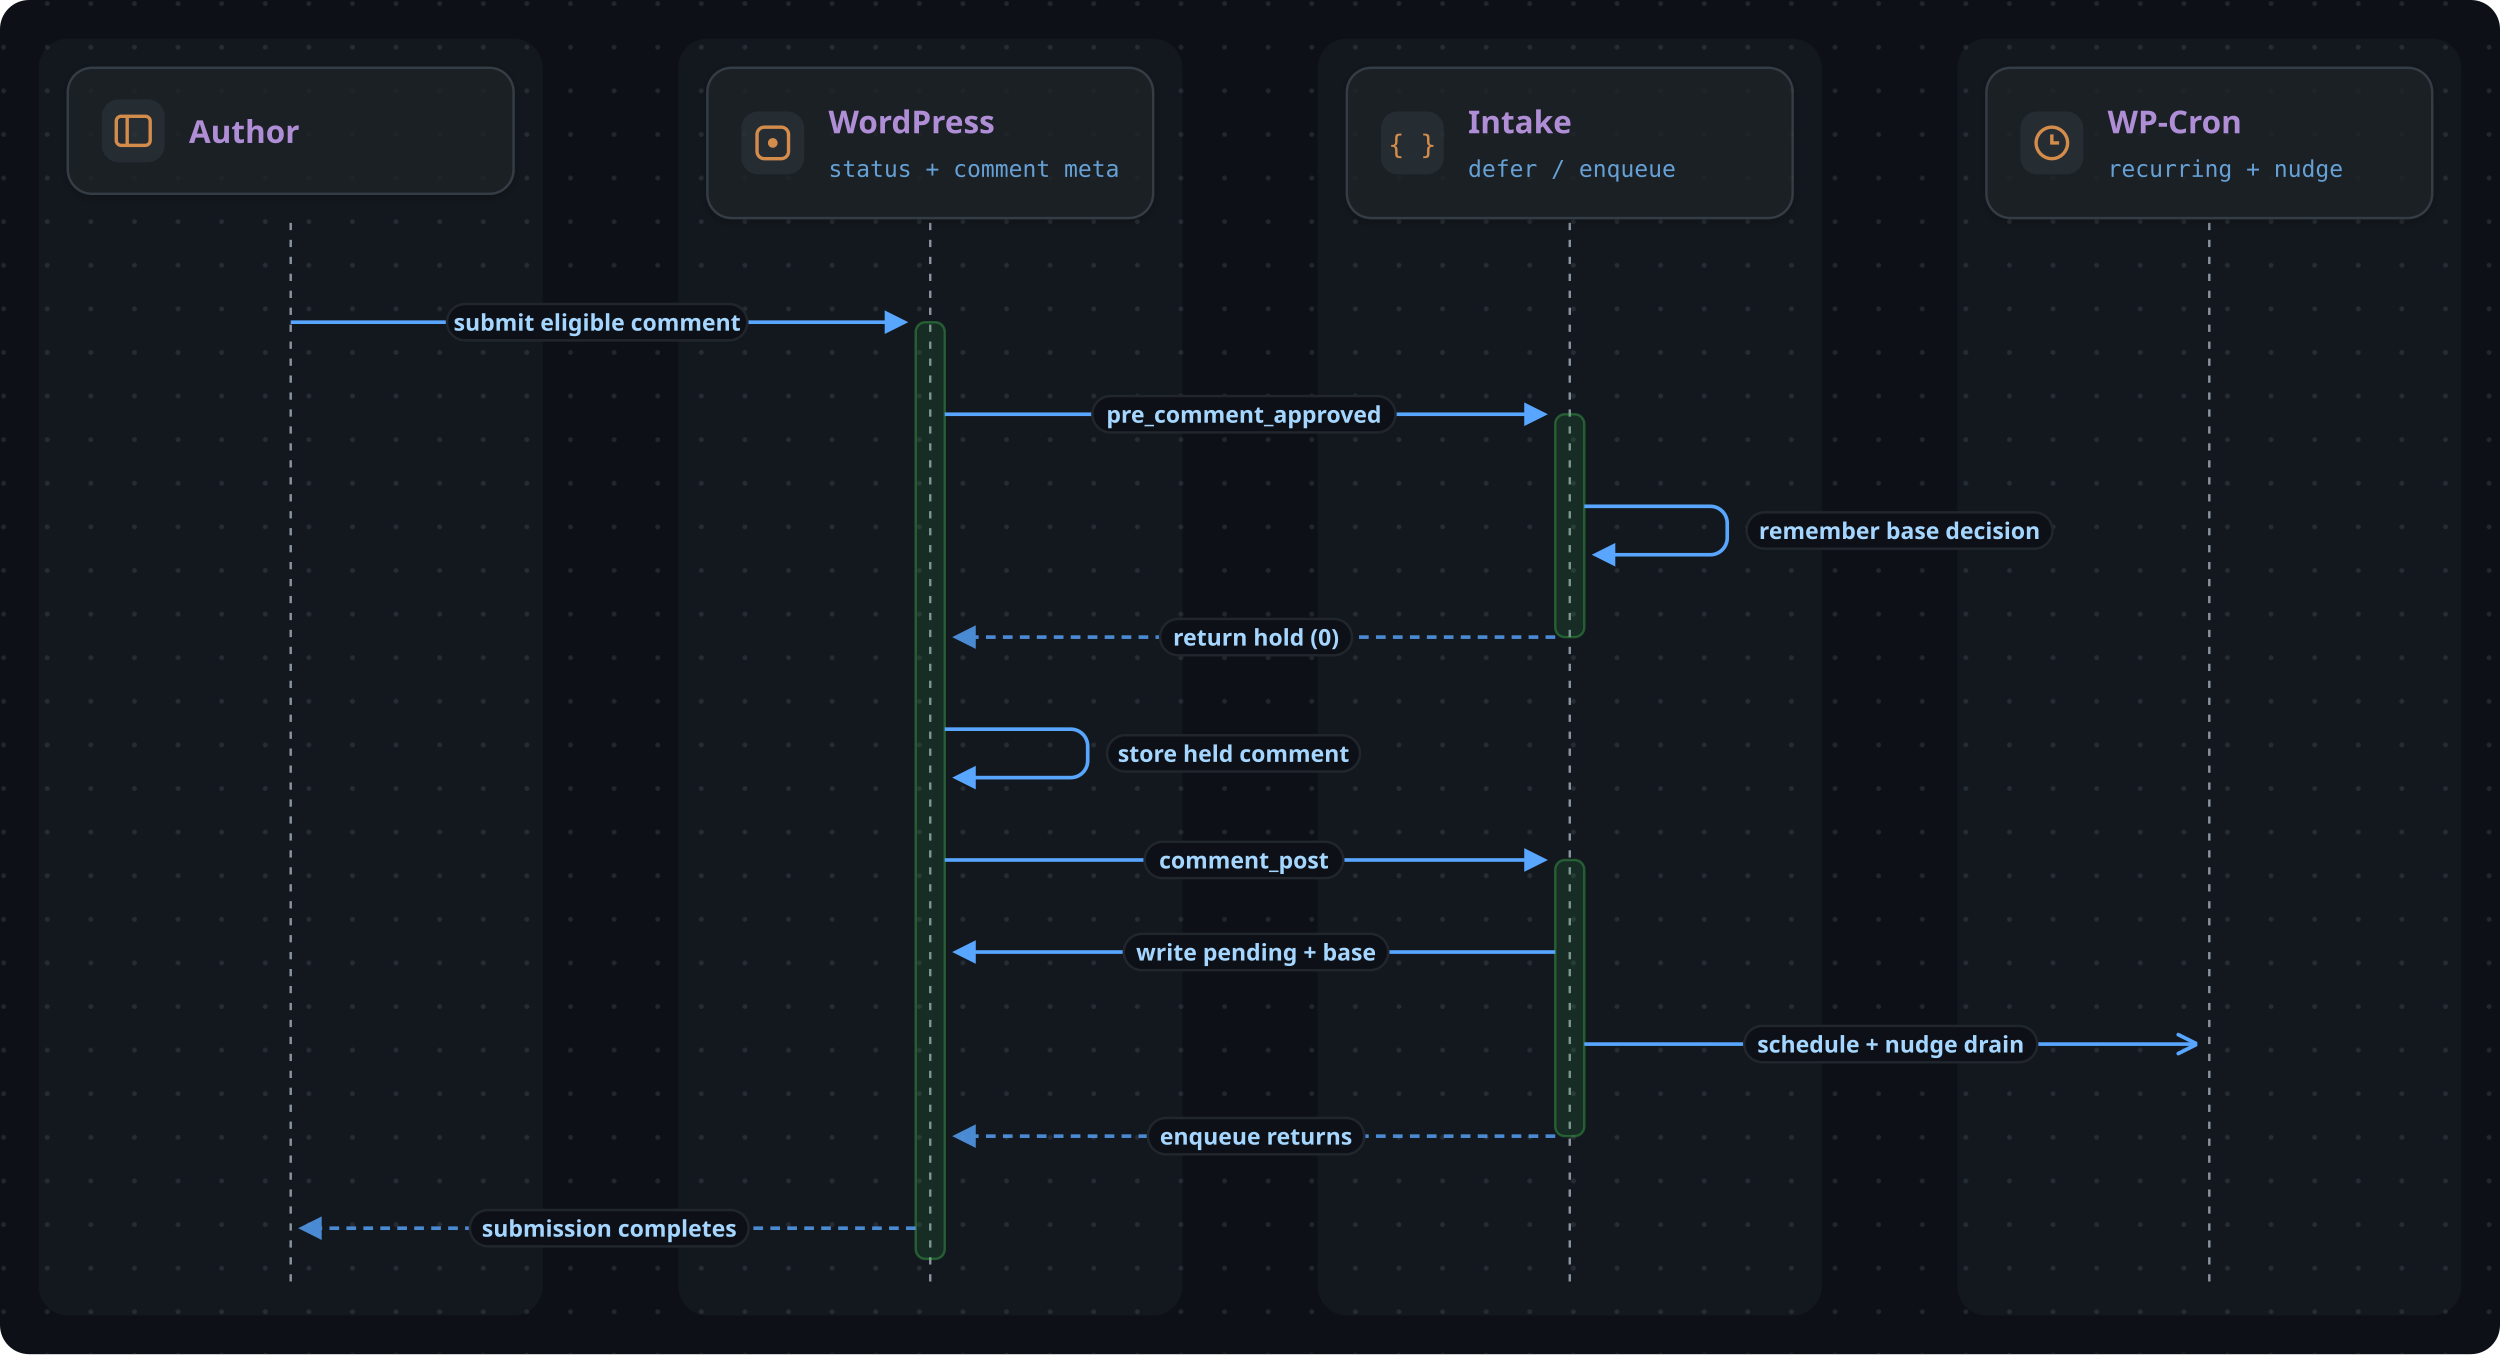
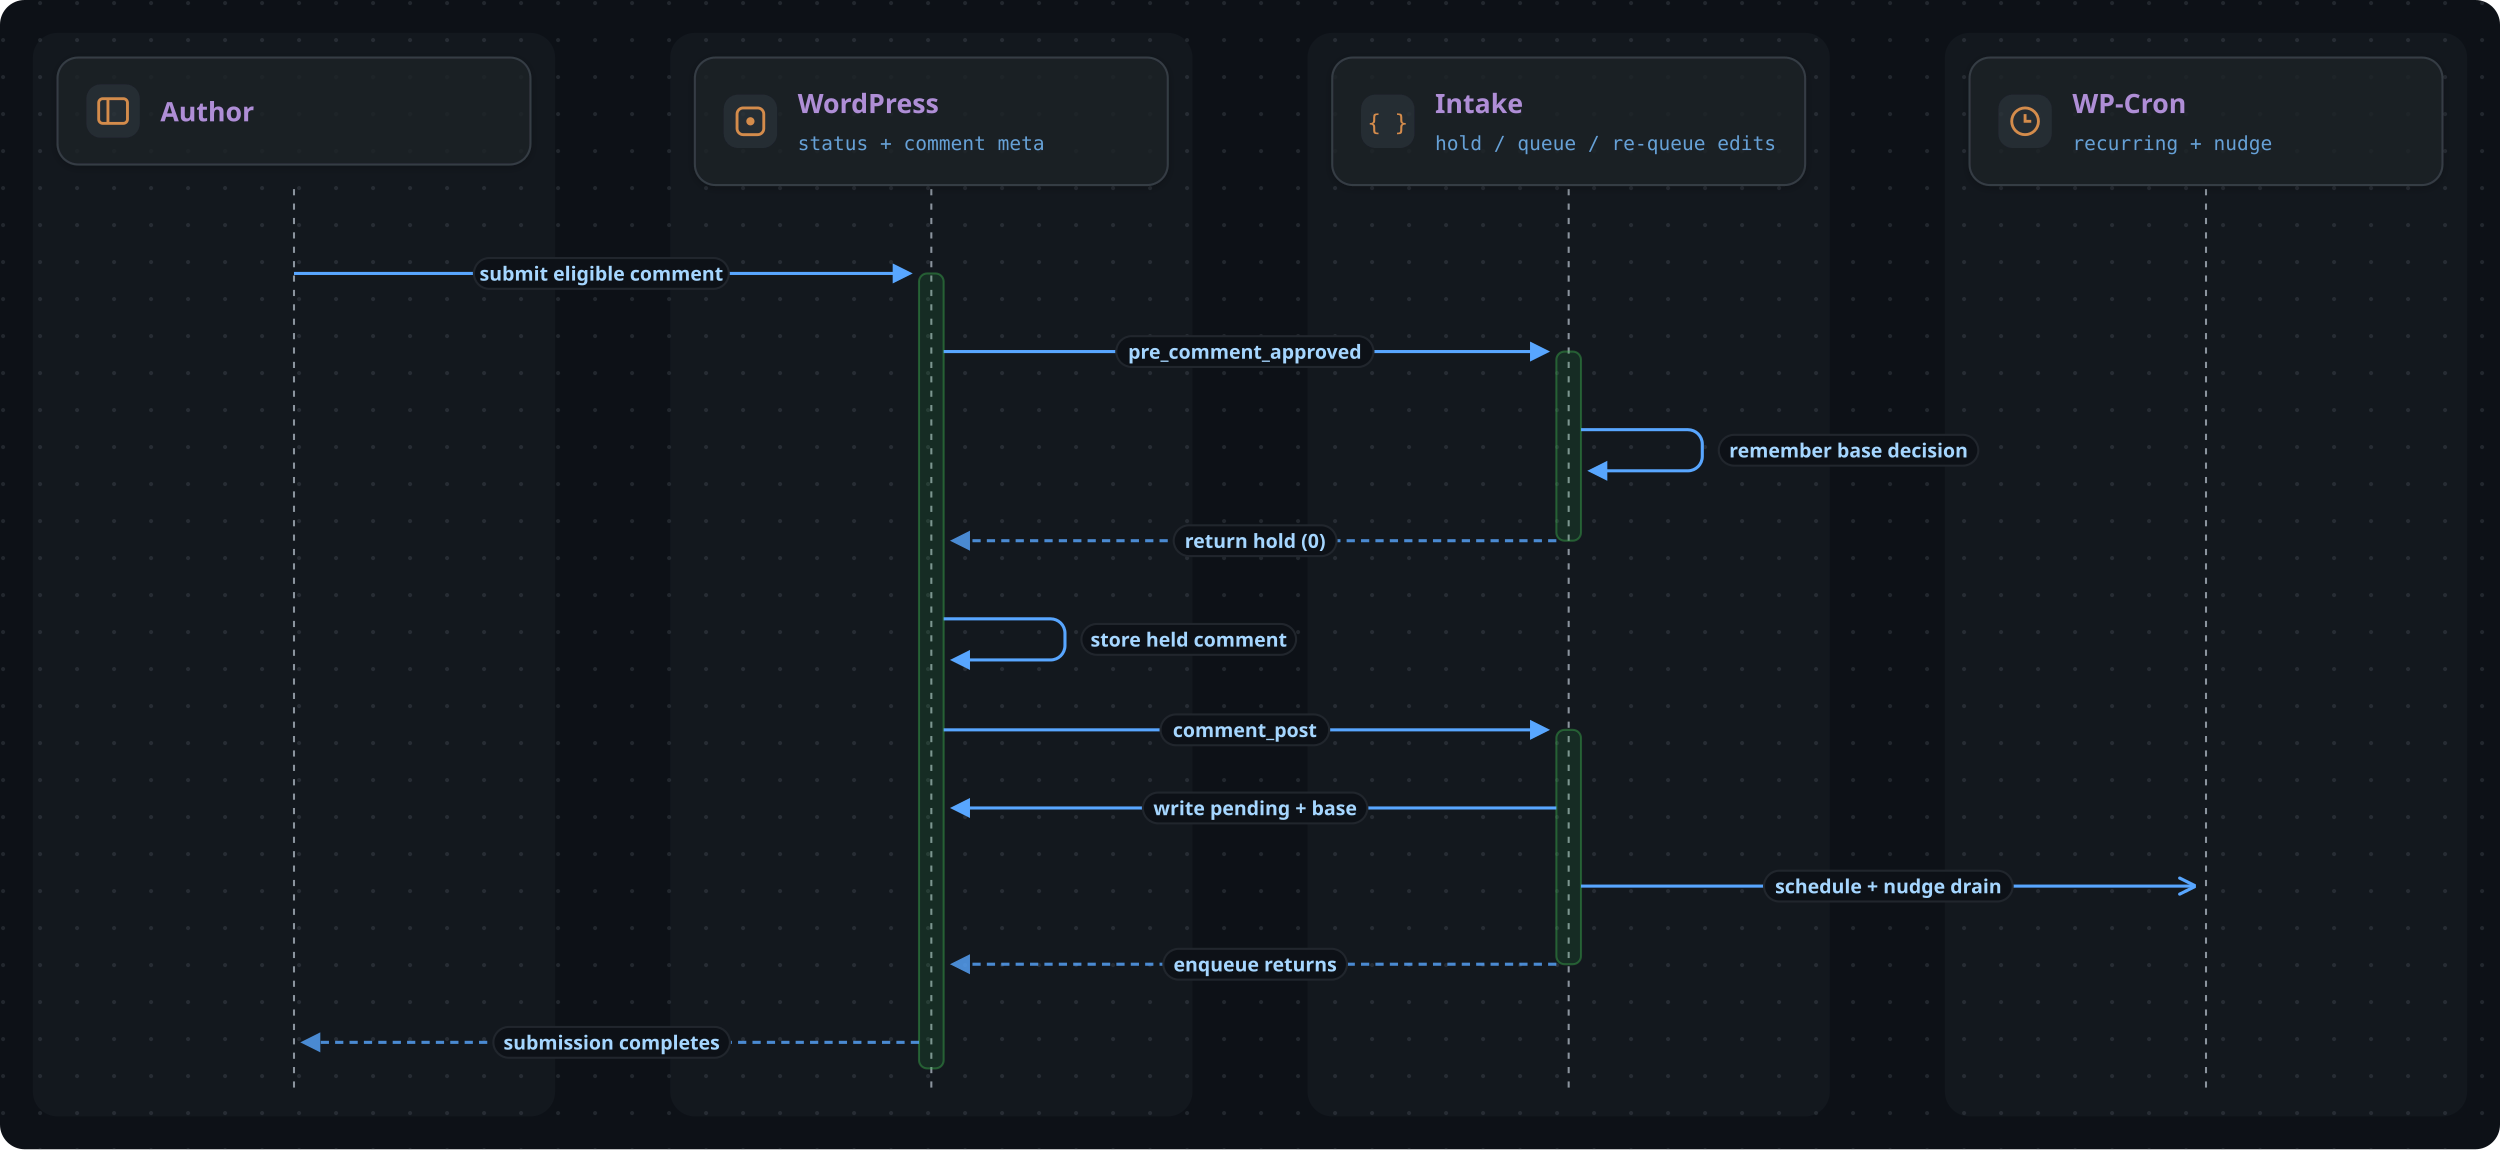
- <svg xmlns="http://www.w3.org/2000/svg" viewBox="0 0 1032 559" width="1032" height="559" role="img" aria-label="Eligible comment submission" font-family="-apple-system, BlinkMacSystemFont, &quot;Segoe UI&quot;, &quot;Noto Sans&quot;, Helvetica, Arial, sans-serif">
+ <svg xmlns="http://www.w3.org/2000/svg" viewBox="0 0 1216 559" width="1216" height="559" role="img" aria-label="Eligible comment submission" font-family="-apple-system, BlinkMacSystemFont, &quot;Segoe UI&quot;, &quot;Noto Sans&quot;, Helvetica, Arial, sans-serif">
  <defs>
    <pattern id="dots" width="18" height="18" patternUnits="userSpaceOnUse">
      <circle cx="1.5" cy="1.5" r="1" fill="rgba(110,118,129,.22)" />
    </pattern>
    <marker id="mk-added" viewBox="0 0 10 10" refX="8" refY="5" markerWidth="6.5" markerHeight="6.5" orient="auto-start-reverse">
      <path d="M0,0 L10,5 L0,10 z" fill="#3fb950" />
    </marker>
    <marker id="mko-added" viewBox="0 0 10 10" refX="10" refY="5" markerWidth="6.5" markerHeight="6.5" orient="auto-start-reverse">
      <path d="M2,1 L10,5 L2,9" fill="none" stroke="#3fb950" stroke-width="1.6" stroke-linecap="round" stroke-linejoin="round" />
    </marker>
    <marker id="mk-modified" viewBox="0 0 10 10" refX="8" refY="5" markerWidth="6.5" markerHeight="6.5" orient="auto-start-reverse">
      <path d="M0,0 L10,5 L0,10 z" fill="#d29922" />
    </marker>
    <marker id="mko-modified" viewBox="0 0 10 10" refX="10" refY="5" markerWidth="6.5" markerHeight="6.5" orient="auto-start-reverse">
      <path d="M2,1 L10,5 L2,9" fill="none" stroke="#d29922" stroke-width="1.6" stroke-linecap="round" stroke-linejoin="round" />
    </marker>
    <marker id="mk-removed" viewBox="0 0 10 10" refX="8" refY="5" markerWidth="6.5" markerHeight="6.5" orient="auto-start-reverse">
      <path d="M0,0 L10,5 L0,10 z" fill="#f85149" />
    </marker>
    <marker id="mko-removed" viewBox="0 0 10 10" refX="10" refY="5" markerWidth="6.5" markerHeight="6.5" orient="auto-start-reverse">
      <path d="M2,1 L10,5 L2,9" fill="none" stroke="#f85149" stroke-width="1.6" stroke-linecap="round" stroke-linejoin="round" />
    </marker>
    <marker id="mk-neutral" viewBox="0 0 10 10" refX="8" refY="5" markerWidth="6.5" markerHeight="6.5" orient="auto-start-reverse">
      <path d="M0,0 L10,5 L0,10 z" fill="#58a6ff" />
    </marker>
    <marker id="mko-neutral" viewBox="0 0 10 10" refX="10" refY="5" markerWidth="6.5" markerHeight="6.5" orient="auto-start-reverse">
      <path d="M2,1 L10,5 L2,9" fill="none" stroke="#58a6ff" stroke-width="1.6" stroke-linecap="round" stroke-linejoin="round" />
    </marker>
  </defs>
-   <rect x="0" y="0" width="1032" height="559" rx="12" fill="#0d1117" />
-   <rect x="0" y="0" width="1032" height="559" rx="12" fill="url(#dots)" />
+   <rect x="0" y="0" width="1216" height="559" rx="12" fill="#0d1117" />
+   <rect x="0" y="0" width="1216" height="559" rx="12" fill="url(#dots)" />
  <g transform="translate(12,10)">
    <g>
-       <rect class="lanebox" x="4" y="6" width="208" height="527" rx="12" fill="rgba(110,118,129,.07)" />
-       <rect class="lanebox" x="268" y="6" width="208" height="527" rx="12" fill="rgba(110,118,129,.07)" />
-       <rect class="lanebox" x="532" y="6" width="208" height="527" rx="12" fill="rgba(110,118,129,.07)" />
-       <rect class="lanebox" x="796" y="6" width="208" height="527" rx="12" fill="rgba(110,118,129,.07)" />
+       <rect class="lanebox" x="4" y="6" width="254" height="527" rx="12" fill="rgba(110,118,129,.07)" />
+       <rect class="lanebox" x="314" y="6" width="254" height="527" rx="12" fill="rgba(110,118,129,.07)" />
+       <rect class="lanebox" x="624" y="6" width="254" height="527" rx="12" fill="rgba(110,118,129,.07)" />
+       <rect class="lanebox" x="934" y="6" width="254" height="527" rx="12" fill="rgba(110,118,129,.07)" />
    </g>
    <g>
-       <line class="lifeline" x1="108" y1="82" x2="108" y2="521" stroke="#8b949e" stroke-width="1" stroke-dasharray="3 4" />
-       <line class="lifeline" x1="372" y1="82" x2="372" y2="521" stroke="#8b949e" stroke-width="1" stroke-dasharray="3 4" />
-       <rect class="actbar" x="366" y="123" width="12" height="386.67" rx="4" fill="rgba(46,160,67,.15)" stroke="rgba(63,185,80,.4)" />
-       <line class="lifeline" x1="636" y1="82" x2="636" y2="521" stroke="#8b949e" stroke-width="1" stroke-dasharray="3 4" />
-       <rect class="actbar" x="630" y="161" width="12" height="92" rx="4" fill="rgba(46,160,67,.15)" stroke="rgba(63,185,80,.4)" />
-       <rect class="actbar" x="630" y="345" width="12" height="114" rx="4" fill="rgba(46,160,67,.15)" stroke="rgba(63,185,80,.4)" />
-       <line class="lifeline" x1="900" y1="82" x2="900" y2="521" stroke="#8b949e" stroke-width="1" stroke-dasharray="3 4" />
+       <line class="lifeline" x1="131" y1="82" x2="131" y2="521" stroke="#8b949e" stroke-width="1" stroke-dasharray="3 4" />
+       <line class="lifeline" x1="441" y1="82" x2="441" y2="521" stroke="#8b949e" stroke-width="1" stroke-dasharray="3 4" />
+       <rect class="actbar" x="435" y="123" width="12" height="386.67" rx="4" fill="rgba(46,160,67,.15)" stroke="rgba(63,185,80,.4)" />
+       <line class="lifeline" x1="751" y1="82" x2="751" y2="521" stroke="#8b949e" stroke-width="1" stroke-dasharray="3 4" />
+       <rect class="actbar" x="745" y="161" width="12" height="92" rx="4" fill="rgba(46,160,67,.15)" stroke="rgba(63,185,80,.4)" />
+       <rect class="actbar" x="745" y="345" width="12" height="114" rx="4" fill="rgba(46,160,67,.15)" stroke="rgba(63,185,80,.4)" />
+       <line class="lifeline" x1="1061" y1="82" x2="1061" y2="521" stroke="#8b949e" stroke-width="1" stroke-dasharray="3 4" />
    </g>
    <g>
      <g class="cardsh context" filter="drop-shadow(0 1px 2px rgba(0,0,0,.28))" opacity="0.82">
-         <rect class="card" x="16" y="18" width="184" height="52" rx="10" fill="#1c2128" stroke-width="1" stroke="#3d444d" />
+         <rect class="card" x="16" y="18" width="230" height="52" rx="10" fill="#1c2128" stroke-width="1" stroke="#3d444d" />
        <rect class="chip" x="30" y="31" width="26" height="26" rx="7" fill="rgba(110,118,129,.18)" />
        <g>
          <rect class="glyph-stroke" x="36" y="38" width="14" height="12" rx="2" stroke="#ffa657" stroke-width="1.4" fill="none" />
          <path class="glyph-stroke" d="M40.5,38 v12" stroke="#ffa657" stroke-width="1.4" fill="none" />
        </g>
        <text class="ntitle" x="66" y="49" font-size="13" font-weight="600" fill="#d2a8ff">Author</text>
      </g>
      <g class="cardsh context" filter="drop-shadow(0 1px 2px rgba(0,0,0,.28))" opacity="0.82">
-         <rect class="card" x="280" y="18" width="184" height="62" rx="10" fill="#1c2128" stroke-width="1" stroke="#3d444d" />
-         <rect class="chip" x="294" y="36" width="26" height="26" rx="7" fill="rgba(110,118,129,.18)" />
+         <rect class="card" x="326" y="18" width="230" height="62" rx="10" fill="#1c2128" stroke-width="1" stroke="#3d444d" />
+         <rect class="chip" x="340" y="36" width="26" height="26" rx="7" fill="rgba(110,118,129,.18)" />
        <g>
-           <rect class="glyph-stroke" x="300.5" y="42.5" width="13" height="13" rx="3" stroke="#ffa657" stroke-width="1.4" fill="none" />
-           <circle class="glyph" fill="#ffa657" cx="307" cy="49" r="2" />
+           <rect class="glyph-stroke" x="346.5" y="42.5" width="13" height="13" rx="3" stroke="#ffa657" stroke-width="1.4" fill="none" />
+           <circle class="glyph" fill="#ffa657" cx="353" cy="49" r="2" />
        </g>
-         <text class="ntitle" x="330" y="45" font-size="13" font-weight="600" fill="#d2a8ff">WordPress</text>
-         <text class="nsub" x="330" y="63" font-size="9.5" fill="#79c0ff" font-family="ui-monospace, SFMono-Regular, &quot;SF Mono&quot;, Menlo, Consolas, monospace">status + comment meta</text>
+         <text class="ntitle" x="376" y="45" font-size="13" font-weight="600" fill="#d2a8ff">WordPress</text>
+         <text class="nsub" x="376" y="63" font-size="9.5" fill="#79c0ff" font-family="ui-monospace, SFMono-Regular, &quot;SF Mono&quot;, Menlo, Consolas, monospace">status + comment meta</text>
      </g>
      <g class="cardsh context" filter="drop-shadow(0 1px 2px rgba(0,0,0,.28))" opacity="0.82">
-         <rect class="card" x="544" y="18" width="184" height="62" rx="10" fill="#1c2128" stroke-width="1" stroke="#3d444d" />
-         <rect class="chip" x="558" y="36" width="26" height="26" rx="7" fill="rgba(110,118,129,.18)" />
+         <rect class="card" x="636" y="18" width="230" height="62" rx="10" fill="#1c2128" stroke-width="1" stroke="#3d444d" />
+         <rect class="chip" x="650" y="36" width="26" height="26" rx="7" fill="rgba(110,118,129,.18)" />
        <g>
-           <text class="glyph" x="571" y="53.5" text-anchor="middle" fill="#ffa657" font-size="11" font-family="ui-monospace, SFMono-Regular, &quot;SF Mono&quot;, Menlo, Consolas, monospace">{ }</text>
+           <text class="glyph" x="663" y="53.5" text-anchor="middle" fill="#ffa657" font-size="11" font-family="ui-monospace, SFMono-Regular, &quot;SF Mono&quot;, Menlo, Consolas, monospace">{ }</text>
        </g>
-         <text class="ntitle" x="594" y="45" font-size="13" font-weight="600" fill="#d2a8ff">Intake</text>
-         <text class="nsub" x="594" y="63" font-size="9.5" fill="#79c0ff" font-family="ui-monospace, SFMono-Regular, &quot;SF Mono&quot;, Menlo, Consolas, monospace">defer / enqueue</text>
+         <text class="ntitle" x="686" y="45" font-size="13" font-weight="600" fill="#d2a8ff">Intake</text>
+         <text class="nsub" x="686" y="63" font-size="9.5" fill="#79c0ff" font-family="ui-monospace, SFMono-Regular, &quot;SF Mono&quot;, Menlo, Consolas, monospace">hold / queue / re-queue edits</text>
      </g>
      <g class="cardsh context" filter="drop-shadow(0 1px 2px rgba(0,0,0,.28))" opacity="0.82">
-         <rect class="card" x="808" y="18" width="184" height="62" rx="10" fill="#1c2128" stroke-width="1" stroke="#3d444d" />
-         <rect class="chip" x="822" y="36" width="26" height="26" rx="7" fill="rgba(110,118,129,.18)" />
+         <rect class="card" x="946" y="18" width="230" height="62" rx="10" fill="#1c2128" stroke-width="1" stroke="#3d444d" />
+         <rect class="chip" x="960" y="36" width="26" height="26" rx="7" fill="rgba(110,118,129,.18)" />
        <g>
-           <circle class="glyph-stroke" stroke="#ffa657" stroke-width="1.4" fill="none" cx="835" cy="49" r="6.5" />
-           <path class="glyph-stroke" d="M835,45.5 V49 H838" stroke="#ffa657" stroke-width="1.4" fill="none" />
+           <circle class="glyph-stroke" stroke="#ffa657" stroke-width="1.4" fill="none" cx="973" cy="49" r="6.5" />
+           <path class="glyph-stroke" d="M973,45.5 V49 H976" stroke="#ffa657" stroke-width="1.4" fill="none" />
        </g>
-         <text class="ntitle" x="858" y="45" font-size="13" font-weight="600" fill="#d2a8ff">WP-Cron</text>
-         <text class="nsub" x="858" y="63" font-size="9.5" fill="#79c0ff" font-family="ui-monospace, SFMono-Regular, &quot;SF Mono&quot;, Menlo, Consolas, monospace">recurring + nudge</text>
+         <text class="ntitle" x="996" y="45" font-size="13" font-weight="600" fill="#d2a8ff">WP-Cron</text>
+         <text class="nsub" x="996" y="63" font-size="9.5" fill="#79c0ff" font-family="ui-monospace, SFMono-Regular, &quot;SF Mono&quot;, Menlo, Consolas, monospace">recurring + nudge</text>
      </g>
    </g>
    <g>
-       <path class="msg edge-neutral" d="M108,123 L361,123" marker-end="url(#mk-neutral)" fill="none" stroke="#58a6ff" stroke-width="1.5" />
+       <path class="msg edge-neutral" d="M131,123 L430,123" marker-end="url(#mk-neutral)" fill="none" stroke="#58a6ff" stroke-width="1.5" />
      <circle r="2.6" fill="#58a6ff" opacity="0">
-         <animateMotion dur="14s" repeatCount="indefinite" keyPoints="0;0;1;1" keyTimes="0;0;0.1;1" calcMode="linear" path="M108,123 L361,123" />
+         <animateMotion dur="14s" repeatCount="indefinite" keyPoints="0;0;1;1" keyTimes="0;0;0.1;1" calcMode="linear" path="M131,123 L430,123" />
        <animate attributeName="opacity" dur="14s" repeatCount="indefinite" values="0;0;1;1;0;0" keyTimes="0;0;0.008;0.092;0.1;1" />
      </circle>
-       <path class="msg edge-neutral" d="M378,161 L625,161" marker-end="url(#mk-neutral)" fill="none" stroke="#58a6ff" stroke-width="1.5" />
+       <path class="msg edge-neutral" d="M447,161 L740,161" marker-end="url(#mk-neutral)" fill="none" stroke="#58a6ff" stroke-width="1.5" />
      <circle r="2.6" fill="#58a6ff" opacity="0">
-         <animateMotion dur="14s" repeatCount="indefinite" keyPoints="0;0;1;1" keyTimes="0;0.1;0.2;1" calcMode="linear" path="M378,161 L625,161" />
+         <animateMotion dur="14s" repeatCount="indefinite" keyPoints="0;0;1;1" keyTimes="0;0.1;0.2;1" calcMode="linear" path="M447,161 L740,161" />
        <animate attributeName="opacity" dur="14s" repeatCount="indefinite" values="0;0;1;1;0;0" keyTimes="0;0.1;0.108;0.192;0.2;1" />
      </circle>
-       <path class="msg edge-neutral" d="M642,199 h52 a7,7 0 0 1 7,7 v6 a7,7 0 0 1 -7,7 h-47" marker-end="url(#mk-neutral)" fill="none" stroke="#58a6ff" stroke-width="1.5" />
+       <path class="msg edge-neutral" d="M757,199 h52 a7,7 0 0 1 7,7 v6 a7,7 0 0 1 -7,7 h-47" marker-end="url(#mk-neutral)" fill="none" stroke="#58a6ff" stroke-width="1.5" />
      <circle r="2.6" fill="#58a6ff" opacity="0">
-         <animateMotion dur="14s" repeatCount="indefinite" keyPoints="0;0;1;1" keyTimes="0;0.2;0.3;1" calcMode="linear" path="M642,199 h52 a7,7 0 0 1 7,7 v6 a7,7 0 0 1 -7,7 h-47" />
+         <animateMotion dur="14s" repeatCount="indefinite" keyPoints="0;0;1;1" keyTimes="0;0.2;0.3;1" calcMode="linear" path="M757,199 h52 a7,7 0 0 1 7,7 v6 a7,7 0 0 1 -7,7 h-47" />
        <animate attributeName="opacity" dur="14s" repeatCount="indefinite" values="0;0;1;1;0;0" keyTimes="0;0.2;0.208;0.292;0.3;1" />
      </circle>
-       <path class="msg edge-neutral msg-return" d="M630,253 L383,253" marker-end="url(#mk-neutral)" fill="none" stroke="#58a6ff" stroke-width="1.5" stroke-dasharray="4 3" opacity="0.8" />
+       <path class="msg edge-neutral msg-return" d="M745,253 L452,253" marker-end="url(#mk-neutral)" fill="none" stroke="#58a6ff" stroke-width="1.5" stroke-dasharray="4 3" opacity="0.8" />
      <circle r="2.6" fill="#58a6ff" opacity="0">
-         <animateMotion dur="14s" repeatCount="indefinite" keyPoints="0;0;1;1" keyTimes="0;0.3;0.4;1" calcMode="linear" path="M630,253 L383,253" />
+         <animateMotion dur="14s" repeatCount="indefinite" keyPoints="0;0;1;1" keyTimes="0;0.3;0.4;1" calcMode="linear" path="M745,253 L452,253" />
        <animate attributeName="opacity" dur="14s" repeatCount="indefinite" values="0;0;1;1;0;0" keyTimes="0;0.3;0.308;0.392;0.4;1" />
      </circle>
-       <path class="msg edge-neutral" d="M378,291 h52 a7,7 0 0 1 7,7 v6 a7,7 0 0 1 -7,7 h-47" marker-end="url(#mk-neutral)" fill="none" stroke="#58a6ff" stroke-width="1.5" />
+       <path class="msg edge-neutral" d="M447,291 h52 a7,7 0 0 1 7,7 v6 a7,7 0 0 1 -7,7 h-47" marker-end="url(#mk-neutral)" fill="none" stroke="#58a6ff" stroke-width="1.5" />
      <circle r="2.6" fill="#58a6ff" opacity="0">
-         <animateMotion dur="14s" repeatCount="indefinite" keyPoints="0;0;1;1" keyTimes="0;0.4;0.5;1" calcMode="linear" path="M378,291 h52 a7,7 0 0 1 7,7 v6 a7,7 0 0 1 -7,7 h-47" />
+         <animateMotion dur="14s" repeatCount="indefinite" keyPoints="0;0;1;1" keyTimes="0;0.4;0.5;1" calcMode="linear" path="M447,291 h52 a7,7 0 0 1 7,7 v6 a7,7 0 0 1 -7,7 h-47" />
        <animate attributeName="opacity" dur="14s" repeatCount="indefinite" values="0;0;1;1;0;0" keyTimes="0;0.4;0.408;0.492;0.5;1" />
      </circle>
-       <path class="msg edge-neutral" d="M378,345 L625,345" marker-end="url(#mk-neutral)" fill="none" stroke="#58a6ff" stroke-width="1.5" />
+       <path class="msg edge-neutral" d="M447,345 L740,345" marker-end="url(#mk-neutral)" fill="none" stroke="#58a6ff" stroke-width="1.5" />
      <circle r="2.6" fill="#58a6ff" opacity="0">
-         <animateMotion dur="14s" repeatCount="indefinite" keyPoints="0;0;1;1" keyTimes="0;0.5;0.6;1" calcMode="linear" path="M378,345 L625,345" />
+         <animateMotion dur="14s" repeatCount="indefinite" keyPoints="0;0;1;1" keyTimes="0;0.5;0.6;1" calcMode="linear" path="M447,345 L740,345" />
        <animate attributeName="opacity" dur="14s" repeatCount="indefinite" values="0;0;1;1;0;0" keyTimes="0;0.5;0.508;0.592;0.6;1" />
      </circle>
-       <path class="msg edge-neutral" d="M630,383 L383,383" marker-end="url(#mk-neutral)" fill="none" stroke="#58a6ff" stroke-width="1.5" />
+       <path class="msg edge-neutral" d="M745,383 L452,383" marker-end="url(#mk-neutral)" fill="none" stroke="#58a6ff" stroke-width="1.5" />
      <circle r="2.6" fill="#58a6ff" opacity="0">
-         <animateMotion dur="14s" repeatCount="indefinite" keyPoints="0;0;1;1" keyTimes="0;0.6;0.7;1" calcMode="linear" path="M630,383 L383,383" />
+         <animateMotion dur="14s" repeatCount="indefinite" keyPoints="0;0;1;1" keyTimes="0;0.6;0.7;1" calcMode="linear" path="M745,383 L452,383" />
        <animate attributeName="opacity" dur="14s" repeatCount="indefinite" values="0;0;1;1;0;0" keyTimes="0;0.6;0.608;0.692;0.7;1" />
      </circle>
-       <path class="msg edge-neutral" d="M642,421 L895,421" marker-end="url(#mko-neutral)" fill="none" stroke="#58a6ff" stroke-width="1.5" />
+       <path class="msg edge-neutral" d="M757,421 L1056,421" marker-end="url(#mko-neutral)" fill="none" stroke="#58a6ff" stroke-width="1.5" />
      <circle r="2.6" fill="#58a6ff" opacity="0">
-         <animateMotion dur="14s" repeatCount="indefinite" keyPoints="0;0;1;1" keyTimes="0;0.7;0.8;1" calcMode="linear" path="M642,421 L895,421" />
+         <animateMotion dur="14s" repeatCount="indefinite" keyPoints="0;0;1;1" keyTimes="0;0.7;0.8;1" calcMode="linear" path="M757,421 L1056,421" />
        <animate attributeName="opacity" dur="14s" repeatCount="indefinite" values="0;0;1;1;0;0" keyTimes="0;0.7;0.708;0.792;0.8;1" />
      </circle>
-       <path class="msg edge-neutral msg-return" d="M630,459 L383,459" marker-end="url(#mk-neutral)" fill="none" stroke="#58a6ff" stroke-width="1.5" stroke-dasharray="4 3" opacity="0.8" />
+       <path class="msg edge-neutral msg-return" d="M745,459 L452,459" marker-end="url(#mk-neutral)" fill="none" stroke="#58a6ff" stroke-width="1.5" stroke-dasharray="4 3" opacity="0.8" />
      <circle r="2.6" fill="#58a6ff" opacity="0">
-         <animateMotion dur="14s" repeatCount="indefinite" keyPoints="0;0;1;1" keyTimes="0;0.8;0.9;1" calcMode="linear" path="M630,459 L383,459" />
+         <animateMotion dur="14s" repeatCount="indefinite" keyPoints="0;0;1;1" keyTimes="0;0.8;0.9;1" calcMode="linear" path="M745,459 L452,459" />
        <animate attributeName="opacity" dur="14s" repeatCount="indefinite" values="0;0;1;1;0;0" keyTimes="0;0.8;0.808;0.892;0.9;1" />
      </circle>
-       <path class="msg edge-neutral msg-return" d="M366,497 L113,497" marker-end="url(#mk-neutral)" fill="none" stroke="#58a6ff" stroke-width="1.5" stroke-dasharray="4 3" opacity="0.8" />
+       <path class="msg edge-neutral msg-return" d="M435,497 L136,497" marker-end="url(#mk-neutral)" fill="none" stroke="#58a6ff" stroke-width="1.5" stroke-dasharray="4 3" opacity="0.8" />
      <circle r="2.6" fill="#58a6ff" opacity="0">
-         <animateMotion dur="14s" repeatCount="indefinite" keyPoints="0;0;1;1" keyTimes="0;0.9;1;1" calcMode="linear" path="M366,497 L113,497" />
+         <animateMotion dur="14s" repeatCount="indefinite" keyPoints="0;0;1;1" keyTimes="0;0.9;1;1" calcMode="linear" path="M435,497 L136,497" />
        <animate attributeName="opacity" dur="14s" repeatCount="indefinite" values="0;0;1;1;0;0" keyTimes="0;0.9;0.908;0.992;1;1" />
      </circle>
    </g>
    <g>
      <g>
-         <rect class="lpill" x="172.5" y="115.5" width="124" height="15" rx="7.5" fill="#0d1117" stroke="#21262d" stroke-width="1" />
-         <text class="ltext" x="234.5" y="126.5" text-anchor="middle" font-size="9.5" font-weight="600" fill="#a5d6ff">submit eligible comment</text>
+         <rect class="lpill" x="218.5" y="115.5" width="124" height="15" rx="7.5" fill="#0d1117" stroke="#21262d" stroke-width="1" />
+         <text class="ltext" x="280.5" y="126.5" text-anchor="middle" font-size="9.5" font-weight="600" fill="#a5d6ff">submit eligible comment</text>
      </g>
      <g>
-         <rect class="lpill" x="438.93" y="153.5" width="125.14" height="15" rx="7.5" fill="#0d1117" stroke="#21262d" stroke-width="1" />
-         <text class="ltext" x="501.5" y="164.5" text-anchor="middle" font-size="9.5" font-weight="600" fill="#a5d6ff">pre_comment_approved</text>
+         <rect class="lpill" x="530.93" y="153.5" width="125.14" height="15" rx="7.5" fill="#0d1117" stroke="#21262d" stroke-width="1" />
+         <text class="ltext" x="593.5" y="164.5" text-anchor="middle" font-size="9.5" font-weight="600" fill="#a5d6ff">pre_comment_approved</text>
      </g>
      <g>
-         <rect class="lpill" x="709" y="201.5" width="126.25" height="15" rx="7.5" fill="#0d1117" stroke="#21262d" stroke-width="1" />
-         <text class="ltext" x="772.13" y="212.5" text-anchor="middle" font-size="9.5" font-weight="600" fill="#a5d6ff">remember base decision</text>
+         <rect class="lpill" x="824" y="201.5" width="126.25" height="15" rx="7.5" fill="#0d1117" stroke="#21262d" stroke-width="1" />
+         <text class="ltext" x="887.13" y="212.5" text-anchor="middle" font-size="9.5" font-weight="600" fill="#a5d6ff">remember base decision</text>
      </g>
      <g>
-         <rect class="lpill" x="466.88" y="245.5" width="79.24" height="15" rx="7.5" fill="#0d1117" stroke="#21262d" stroke-width="1" />
-         <text class="ltext" x="506.5" y="256.5" text-anchor="middle" font-size="9.5" font-weight="600" fill="#a5d6ff">return hold (0)</text>
+         <rect class="lpill" x="558.88" y="245.5" width="79.24" height="15" rx="7.5" fill="#0d1117" stroke="#21262d" stroke-width="1" />
+         <text class="ltext" x="598.5" y="256.5" text-anchor="middle" font-size="9.5" font-weight="600" fill="#a5d6ff">return hold (0)</text>
      </g>
      <g>
-         <rect class="lpill" x="445" y="293.5" width="104.42" height="15" rx="7.5" fill="#0d1117" stroke="#21262d" stroke-width="1" />
-         <text class="ltext" x="497.21" y="304.5" text-anchor="middle" font-size="9.5" font-weight="600" fill="#a5d6ff">store held comment</text>
+         <rect class="lpill" x="514" y="293.5" width="104.42" height="15" rx="7.5" fill="#0d1117" stroke="#21262d" stroke-width="1" />
+         <text class="ltext" x="566.21" y="304.5" text-anchor="middle" font-size="9.5" font-weight="600" fill="#a5d6ff">store held comment</text>
      </g>
      <g>
-         <rect class="lpill" x="460.48" y="337.5" width="82.04" height="15" rx="7.5" fill="#0d1117" stroke="#21262d" stroke-width="1" />
-         <text class="ltext" x="501.5" y="348.5" text-anchor="middle" font-size="9.5" font-weight="600" fill="#a5d6ff">comment_post</text>
+         <rect class="lpill" x="552.48" y="337.5" width="82.04" height="15" rx="7.5" fill="#0d1117" stroke="#21262d" stroke-width="1" />
+         <text class="ltext" x="593.5" y="348.5" text-anchor="middle" font-size="9.5" font-weight="600" fill="#a5d6ff">comment_post</text>
      </g>
      <g>
-         <rect class="lpill" x="451.9" y="375.5" width="109.2" height="15" rx="7.5" fill="#0d1117" stroke="#21262d" stroke-width="1" />
-         <text class="ltext" x="506.5" y="386.5" text-anchor="middle" font-size="9.5" font-weight="600" fill="#a5d6ff">write pending + base</text>
+         <rect class="lpill" x="543.9" y="375.5" width="109.2" height="15" rx="7.5" fill="#0d1117" stroke="#21262d" stroke-width="1" />
+         <text class="ltext" x="598.5" y="386.5" text-anchor="middle" font-size="9.5" font-weight="600" fill="#a5d6ff">write pending + base</text>
      </g>
      <g>
-         <rect class="lpill" x="708.02" y="413.5" width="120.96" height="15" rx="7.5" fill="#0d1117" stroke="#21262d" stroke-width="1" />
-         <text class="ltext" x="768.5" y="424.5" text-anchor="middle" font-size="9.5" font-weight="600" fill="#a5d6ff">schedule + nudge drain</text>
+         <rect class="lpill" x="846.02" y="413.5" width="120.96" height="15" rx="7.5" fill="#0d1117" stroke="#21262d" stroke-width="1" />
+         <text class="ltext" x="906.5" y="424.5" text-anchor="middle" font-size="9.5" font-weight="600" fill="#a5d6ff">schedule + nudge drain</text>
      </g>
      <g>
-         <rect class="lpill" x="461.84" y="451.5" width="89.33" height="15" rx="7.5" fill="#0d1117" stroke="#21262d" stroke-width="1" />
-         <text class="ltext" x="506.5" y="462.5" text-anchor="middle" font-size="9.5" font-weight="600" fill="#a5d6ff">enqueue returns</text>
+         <rect class="lpill" x="553.84" y="451.5" width="89.33" height="15" rx="7.5" fill="#0d1117" stroke="#21262d" stroke-width="1" />
+         <text class="ltext" x="598.5" y="462.5" text-anchor="middle" font-size="9.5" font-weight="600" fill="#a5d6ff">enqueue returns</text>
      </g>
      <g>
-         <rect class="lpill" x="181.98" y="489.5" width="115.05" height="15" rx="7.5" fill="#0d1117" stroke="#21262d" stroke-width="1" />
-         <text class="ltext" x="239.5" y="500.5" text-anchor="middle" font-size="9.5" font-weight="600" fill="#a5d6ff">submission completes</text>
+         <rect class="lpill" x="227.98" y="489.5" width="115.05" height="15" rx="7.5" fill="#0d1117" stroke="#21262d" stroke-width="1" />
+         <text class="ltext" x="285.5" y="500.5" text-anchor="middle" font-size="9.5" font-weight="600" fill="#a5d6ff">submission completes</text>
      </g>
    </g>
  </g>
</svg>
